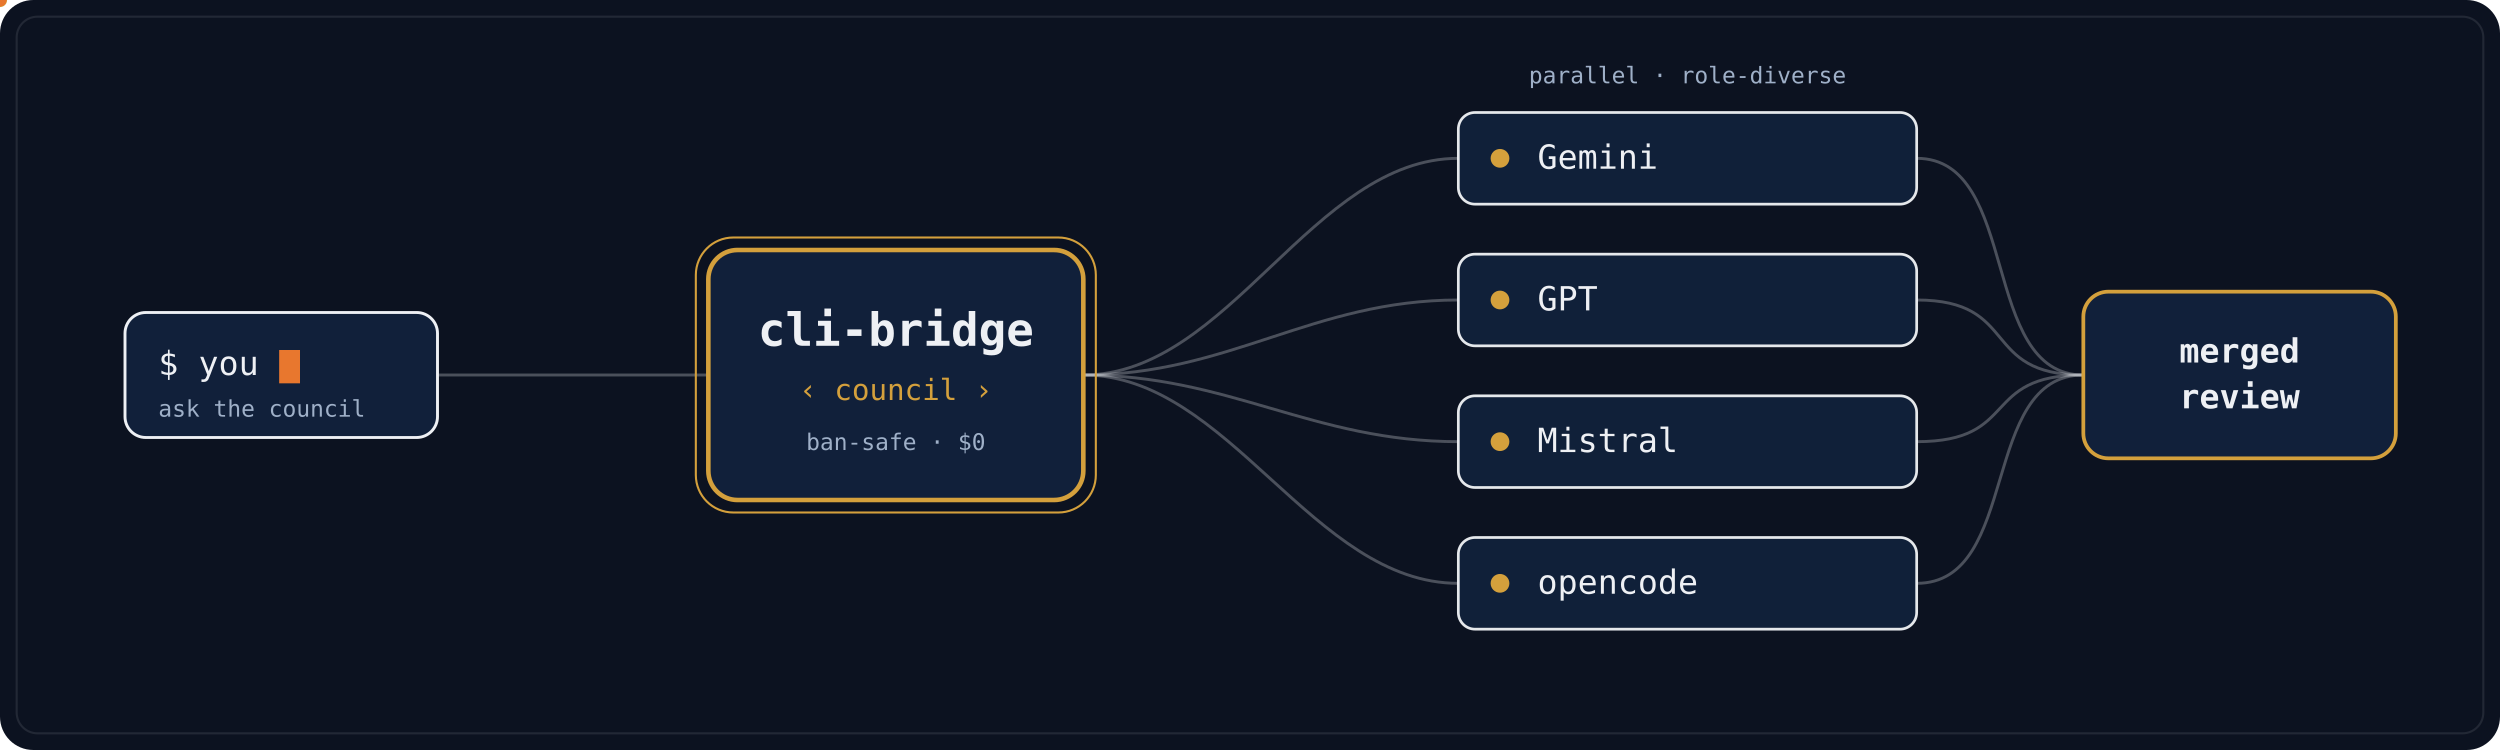
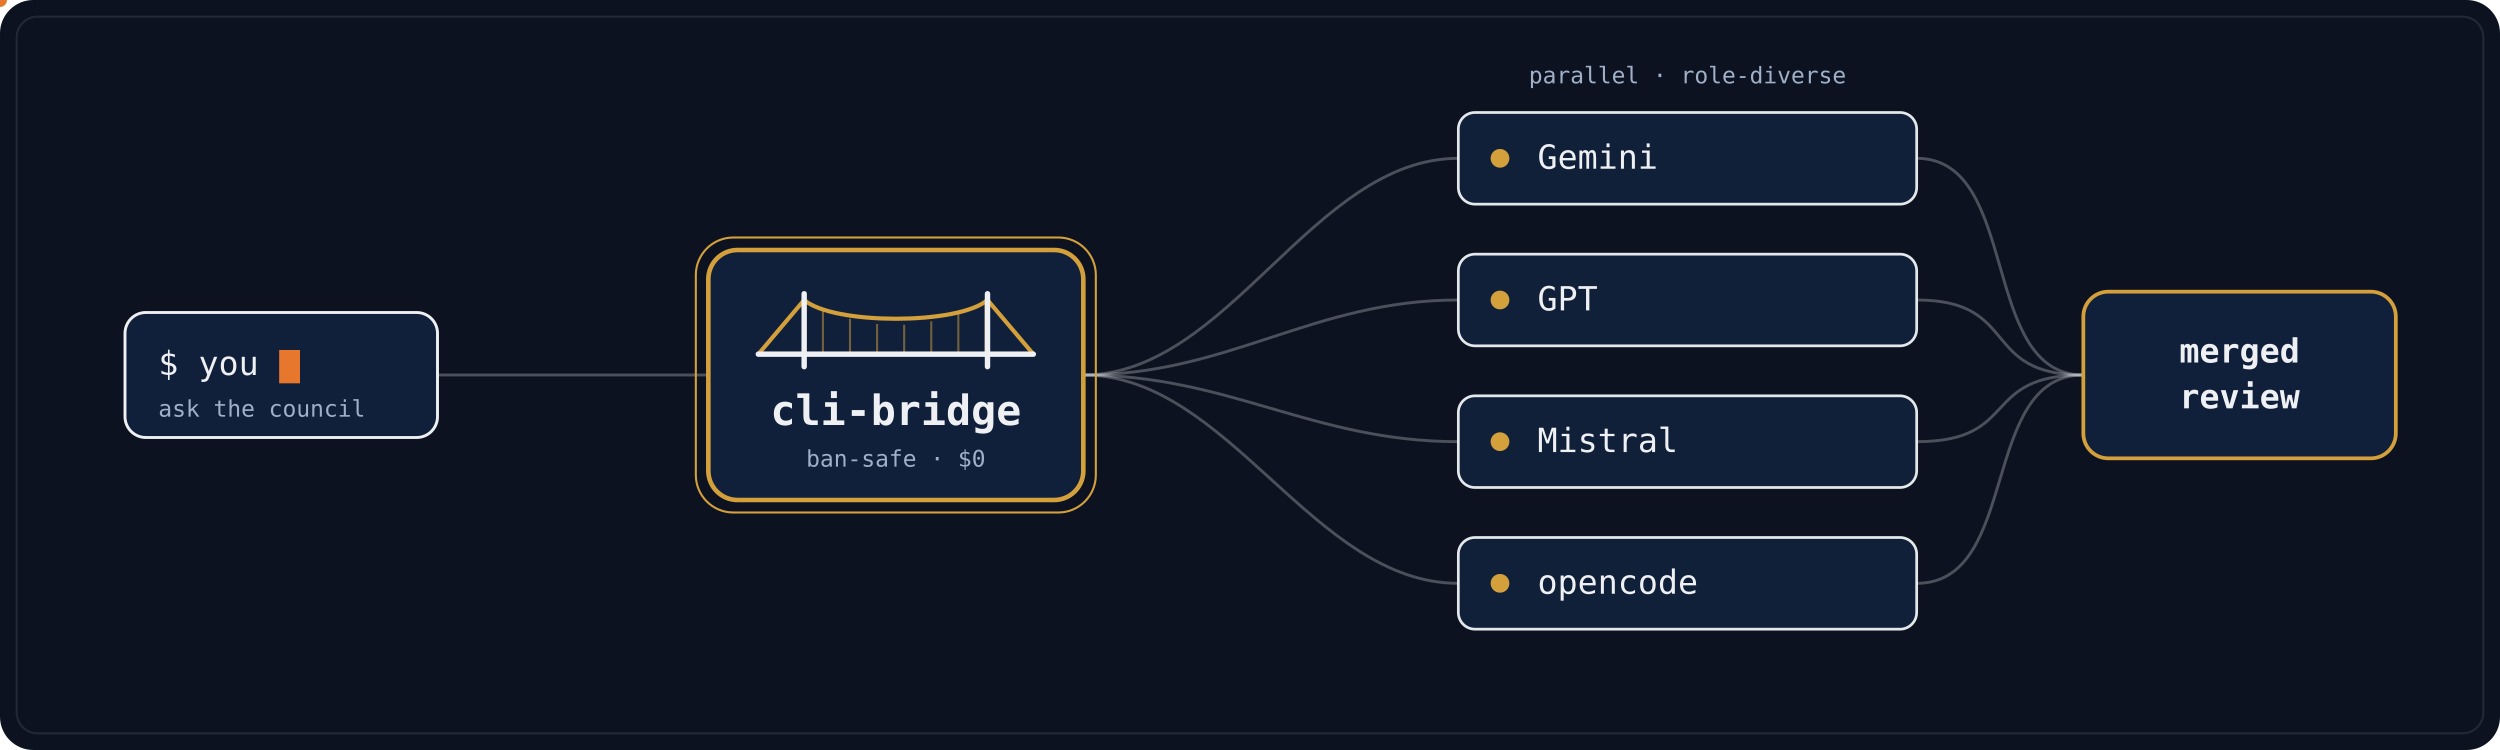
<svg xmlns="http://www.w3.org/2000/svg" width="1200" height="360" viewBox="0 0 1200 360" role="img" aria-label="cli-bridge — consult a council of AI CLIs">
  <rect width="1200" height="360" rx="16" fill="#0c1220" />
  <rect x="8" y="8" width="1184" height="344" rx="10" fill="none" stroke="#eef0f4" stroke-width="1" opacity="0.10" />
  <path d="M210,180.0 L340,180.0" fill="none" stroke="#eef0f4" stroke-width="1.4" opacity="0.28" />
  <path d="M520,180.0 C590,180.0 630,76.0 700,76.0" fill="none" stroke="#eef0f4" stroke-width="1.4" opacity="0.28" />
  <path d="M520,180.0 C590,180.0 630,144.0 700,144.0" fill="none" stroke="#eef0f4" stroke-width="1.4" opacity="0.28" />
  <path d="M520,180.0 C590,180.0 630,212.0 700,212.0" fill="none" stroke="#eef0f4" stroke-width="1.4" opacity="0.28" />
  <path d="M520,180.0 C590,180.0 630,280.0 700,280.0" fill="none" stroke="#eef0f4" stroke-width="1.4" opacity="0.28" />
  <path d="M920,76.0 C970,76.0 950,180.0 1000,180.0" fill="none" stroke="#eef0f4" stroke-width="1.4" opacity="0.28" />
  <path d="M920,144.0 C970,144.0 950,180.0 1000,180.0" fill="none" stroke="#eef0f4" stroke-width="1.4" opacity="0.28" />
  <path d="M920,212.0 C970,212.0 950,180.0 1000,180.0" fill="none" stroke="#eef0f4" stroke-width="1.4" opacity="0.28" />
  <path d="M920,280.0 C970,280.0 950,180.0 1000,180.0" fill="none" stroke="#eef0f4" stroke-width="1.4" opacity="0.28" />
  <circle r="3.4" fill="#d4a03c">
    <animateMotion dur="2.6s" repeatCount="indefinite" path="M210,180.0 L340,180.0" />
    <animate attributeName="opacity" values="0;1;1;0" dur="2.6s" repeatCount="indefinite" />
  </circle>
  <circle r="3" fill="#d4a03c">
    <animateMotion dur="1.5s" begin="0.40s" repeatCount="indefinite" path="M520,180.0 C590,180.0 630,76.0 700,76.0" />
    <animate attributeName="opacity" values="0;1;1;0" dur="1.5s" begin="0.40s" repeatCount="indefinite" />
  </circle>
  <circle r="3" fill="#d4a03c">
    <animateMotion dur="1.5s" begin="0.58s" repeatCount="indefinite" path="M520,180.0 C590,180.0 630,144.0 700,144.0" />
    <animate attributeName="opacity" values="0;1;1;0" dur="1.5s" begin="0.58s" repeatCount="indefinite" />
  </circle>
  <circle r="3" fill="#d4a03c">
    <animateMotion dur="1.5s" begin="0.76s" repeatCount="indefinite" path="M520,180.0 C590,180.0 630,212.0 700,212.0" />
    <animate attributeName="opacity" values="0;1;1;0" dur="1.5s" begin="0.76s" repeatCount="indefinite" />
  </circle>
  <circle r="3" fill="#d4a03c">
    <animateMotion dur="1.5s" begin="0.94s" repeatCount="indefinite" path="M520,180.0 C590,180.0 630,280.0 700,280.0" />
    <animate attributeName="opacity" values="0;1;1;0" dur="1.5s" begin="0.94s" repeatCount="indefinite" />
  </circle>
  <circle r="3" fill="#e8772e">
    <animateMotion dur="1.4s" begin="2.20s" repeatCount="indefinite" path="M920,76.0 C970,76.0 950,180.0 1000,180.0" />
    <animate attributeName="opacity" values="0;1;1;0" dur="1.4s" begin="2.20s" repeatCount="indefinite" />
  </circle>
  <circle r="3" fill="#e8772e">
    <animateMotion dur="1.4s" begin="2.32s" repeatCount="indefinite" path="M920,144.0 C970,144.0 950,180.0 1000,180.0" />
    <animate attributeName="opacity" values="0;1;1;0" dur="1.4s" begin="2.32s" repeatCount="indefinite" />
  </circle>
  <circle r="3" fill="#e8772e">
    <animateMotion dur="1.4s" begin="2.44s" repeatCount="indefinite" path="M920,212.0 C970,212.0 950,180.0 1000,180.0" />
    <animate attributeName="opacity" values="0;1;1;0" dur="1.4s" begin="2.44s" repeatCount="indefinite" />
  </circle>
  <circle r="3" fill="#e8772e">
    <animateMotion dur="1.4s" begin="2.56s" repeatCount="indefinite" path="M920,280.0 C970,280.0 950,180.0 1000,180.0" />
    <animate attributeName="opacity" values="0;1;1;0" dur="1.4s" begin="2.56s" repeatCount="indefinite" />
  </circle>
  <rect x="60" y="150" width="150" height="60" rx="10" fill="#11203a" stroke="#eef0f4" stroke-width="1.4" />
  <text x="76" y="180" font-family="ui-monospace,'JetBrains Mono','SF Mono',Menlo,Consolas,monospace" font-size="16" font-weight="500" fill="#eef0f4" text-anchor="start" opacity="1" letter-spacing="0">$ you</text>
  <rect x="134" y="168" width="10" height="16" fill="#e8772e">
    <animate attributeName="opacity" values="1;1;0;0" dur="1.1s" repeatCount="indefinite" />
  </rect>
  <text x="76" y="200" font-family="ui-monospace,'JetBrains Mono','SF Mono',Menlo,Consolas,monospace" font-size="11" font-weight="500" fill="#9fb0c8" text-anchor="start" opacity="1" letter-spacing="0">ask the council</text>
  <rect x="340" y="120" width="180" height="120" rx="14" fill="#11203a" stroke="#d4a03c" stroke-width="2.2" />
  <rect x="334" y="114" width="192" height="132" rx="18" fill="none" stroke="#d4a03c" stroke-width="1">
    <animate attributeName="opacity" values="0.0;0.35;0.0" dur="4s" repeatCount="indefinite" />
  </rect>
-   <text x="430.0" y="166" font-family="ui-monospace,'JetBrains Mono','SF Mono',Menlo,Consolas,monospace" font-size="22" font-weight="700" fill="#eef0f4" text-anchor="middle" opacity="1" letter-spacing="0">cli-bridge</text>
-   <text x="430.0" y="192" font-family="ui-monospace,'JetBrains Mono','SF Mono',Menlo,Consolas,monospace" font-size="14" font-weight="500" fill="#d4a03c" text-anchor="middle" opacity="1" letter-spacing="0">‹ council ›</text>
-   <text x="430.0" y="216" font-family="ui-monospace,'JetBrains Mono','SF Mono',Menlo,Consolas,monospace" font-size="11" font-weight="500" fill="#9fb0c8" text-anchor="middle" opacity="1" letter-spacing="0">ban-safe · $0</text>
+   <line x1="395" y1="148.4" x2="395" y2="170" stroke="#d4a03c" stroke-width="1" opacity="0.5" />
+   <line x1="408" y1="153.0" x2="408" y2="170" stroke="#d4a03c" stroke-width="1" opacity="0.5" />
+   <line x1="421" y1="155.5" x2="421" y2="170" stroke="#d4a03c" stroke-width="1" opacity="0.5" />
+   <line x1="434" y1="155.9" x2="434" y2="170" stroke="#d4a03c" stroke-width="1" opacity="0.5" />
+   <line x1="447" y1="154.2" x2="447" y2="170" stroke="#d4a03c" stroke-width="1" opacity="0.5" />
+   <line x1="460" y1="150.4" x2="460" y2="170" stroke="#d4a03c" stroke-width="1" opacity="0.5" />
+   <line x1="473" y1="144.5" x2="473" y2="170" stroke="#d4a03c" stroke-width="1" opacity="0.5" />
+   <path d="M364.0,170 L386.0,144 C400.0,156 460.0,156 474.0,144 L496.0,170" fill="none" stroke="#d4a03c" stroke-width="2" stroke-linecap="round" />
+   <line x1="386.0" y1="141" x2="386.0" y2="176" stroke="#eef0f4" stroke-width="2.6" stroke-linecap="round" />
+   <line x1="474.0" y1="141" x2="474.0" y2="176" stroke="#eef0f4" stroke-width="2.6" stroke-linecap="round" />
+   <line x1="364.0" y1="170" x2="496.0" y2="170" stroke="#eef0f4" stroke-width="2.6" stroke-linecap="round" />
+   <text x="430.0" y="204" font-family="ui-monospace,'JetBrains Mono','SF Mono',Menlo,Consolas,monospace" font-size="20" font-weight="700" fill="#eef0f4" text-anchor="middle" opacity="1" letter-spacing="0">cli-bridge</text>
+   <text x="430.0" y="224" font-family="ui-monospace,'JetBrains Mono','SF Mono',Menlo,Consolas,monospace" font-size="11" font-weight="500" fill="#9fb0c8" text-anchor="middle" opacity="1" letter-spacing="0">ban-safe · $0</text>
  <rect x="700" y="54" width="220" height="44" rx="8" fill="#11203a" stroke="#eef0f4" stroke-width="1.3" opacity="0.96" />
  <circle cx="720" cy="76.0" r="4.5" fill="#d4a03c">
    <animate attributeName="opacity" values="0.3;1;0.3" dur="2.4s" repeatCount="indefinite" begin="0.0s" />
  </circle>
  <text x="738" y="81.0" font-family="ui-monospace,'JetBrains Mono','SF Mono',Menlo,Consolas,monospace" font-size="16" font-weight="500" fill="#eef0f4" text-anchor="start" opacity="1" letter-spacing="0">Gemini</text>
  <rect x="700" y="122" width="220" height="44" rx="8" fill="#11203a" stroke="#eef0f4" stroke-width="1.3" opacity="0.96" />
  <circle cx="720" cy="144.0" r="4.5" fill="#d4a03c">
    <animate attributeName="opacity" values="0.3;1;0.3" dur="2.4s" repeatCount="indefinite" begin="0.3s" />
  </circle>
  <text x="738" y="149.0" font-family="ui-monospace,'JetBrains Mono','SF Mono',Menlo,Consolas,monospace" font-size="16" font-weight="500" fill="#eef0f4" text-anchor="start" opacity="1" letter-spacing="0">GPT</text>
  <rect x="700" y="190" width="220" height="44" rx="8" fill="#11203a" stroke="#eef0f4" stroke-width="1.3" opacity="0.96" />
  <circle cx="720" cy="212.0" r="4.5" fill="#d4a03c">
    <animate attributeName="opacity" values="0.3;1;0.3" dur="2.4s" repeatCount="indefinite" begin="0.6s" />
  </circle>
  <text x="738" y="217.0" font-family="ui-monospace,'JetBrains Mono','SF Mono',Menlo,Consolas,monospace" font-size="16" font-weight="500" fill="#eef0f4" text-anchor="start" opacity="1" letter-spacing="0">Mistral</text>
  <rect x="700" y="258" width="220" height="44" rx="8" fill="#11203a" stroke="#eef0f4" stroke-width="1.3" opacity="0.96" />
  <circle cx="720" cy="280.0" r="4.5" fill="#d4a03c">
    <animate attributeName="opacity" values="0.3;1;0.3" dur="2.4s" repeatCount="indefinite" begin="0.9s" />
  </circle>
  <text x="738" y="285.0" font-family="ui-monospace,'JetBrains Mono','SF Mono',Menlo,Consolas,monospace" font-size="16" font-weight="500" fill="#eef0f4" text-anchor="start" opacity="1" letter-spacing="0">opencode</text>
  <text x="810.0" y="40" font-family="ui-monospace,'JetBrains Mono','SF Mono',Menlo,Consolas,monospace" font-size="11" font-weight="500" fill="#9fb0c8" text-anchor="middle" opacity="1" letter-spacing="0">parallel · role-diverse</text>
  <rect x="1000" y="140" width="150" height="80" rx="12" fill="#11203a" stroke="#d4a03c" stroke-width="1.8" />
  <text x="1075.0" y="174" font-family="ui-monospace,'JetBrains Mono','SF Mono',Menlo,Consolas,monospace" font-size="16" font-weight="700" fill="#eef0f4" text-anchor="middle" opacity="1" letter-spacing="0">merged</text>
  <text x="1075.0" y="196" font-family="ui-monospace,'JetBrains Mono','SF Mono',Menlo,Consolas,monospace" font-size="16" font-weight="700" fill="#eef0f4" text-anchor="middle" opacity="1" letter-spacing="0">review</text>
</svg>
